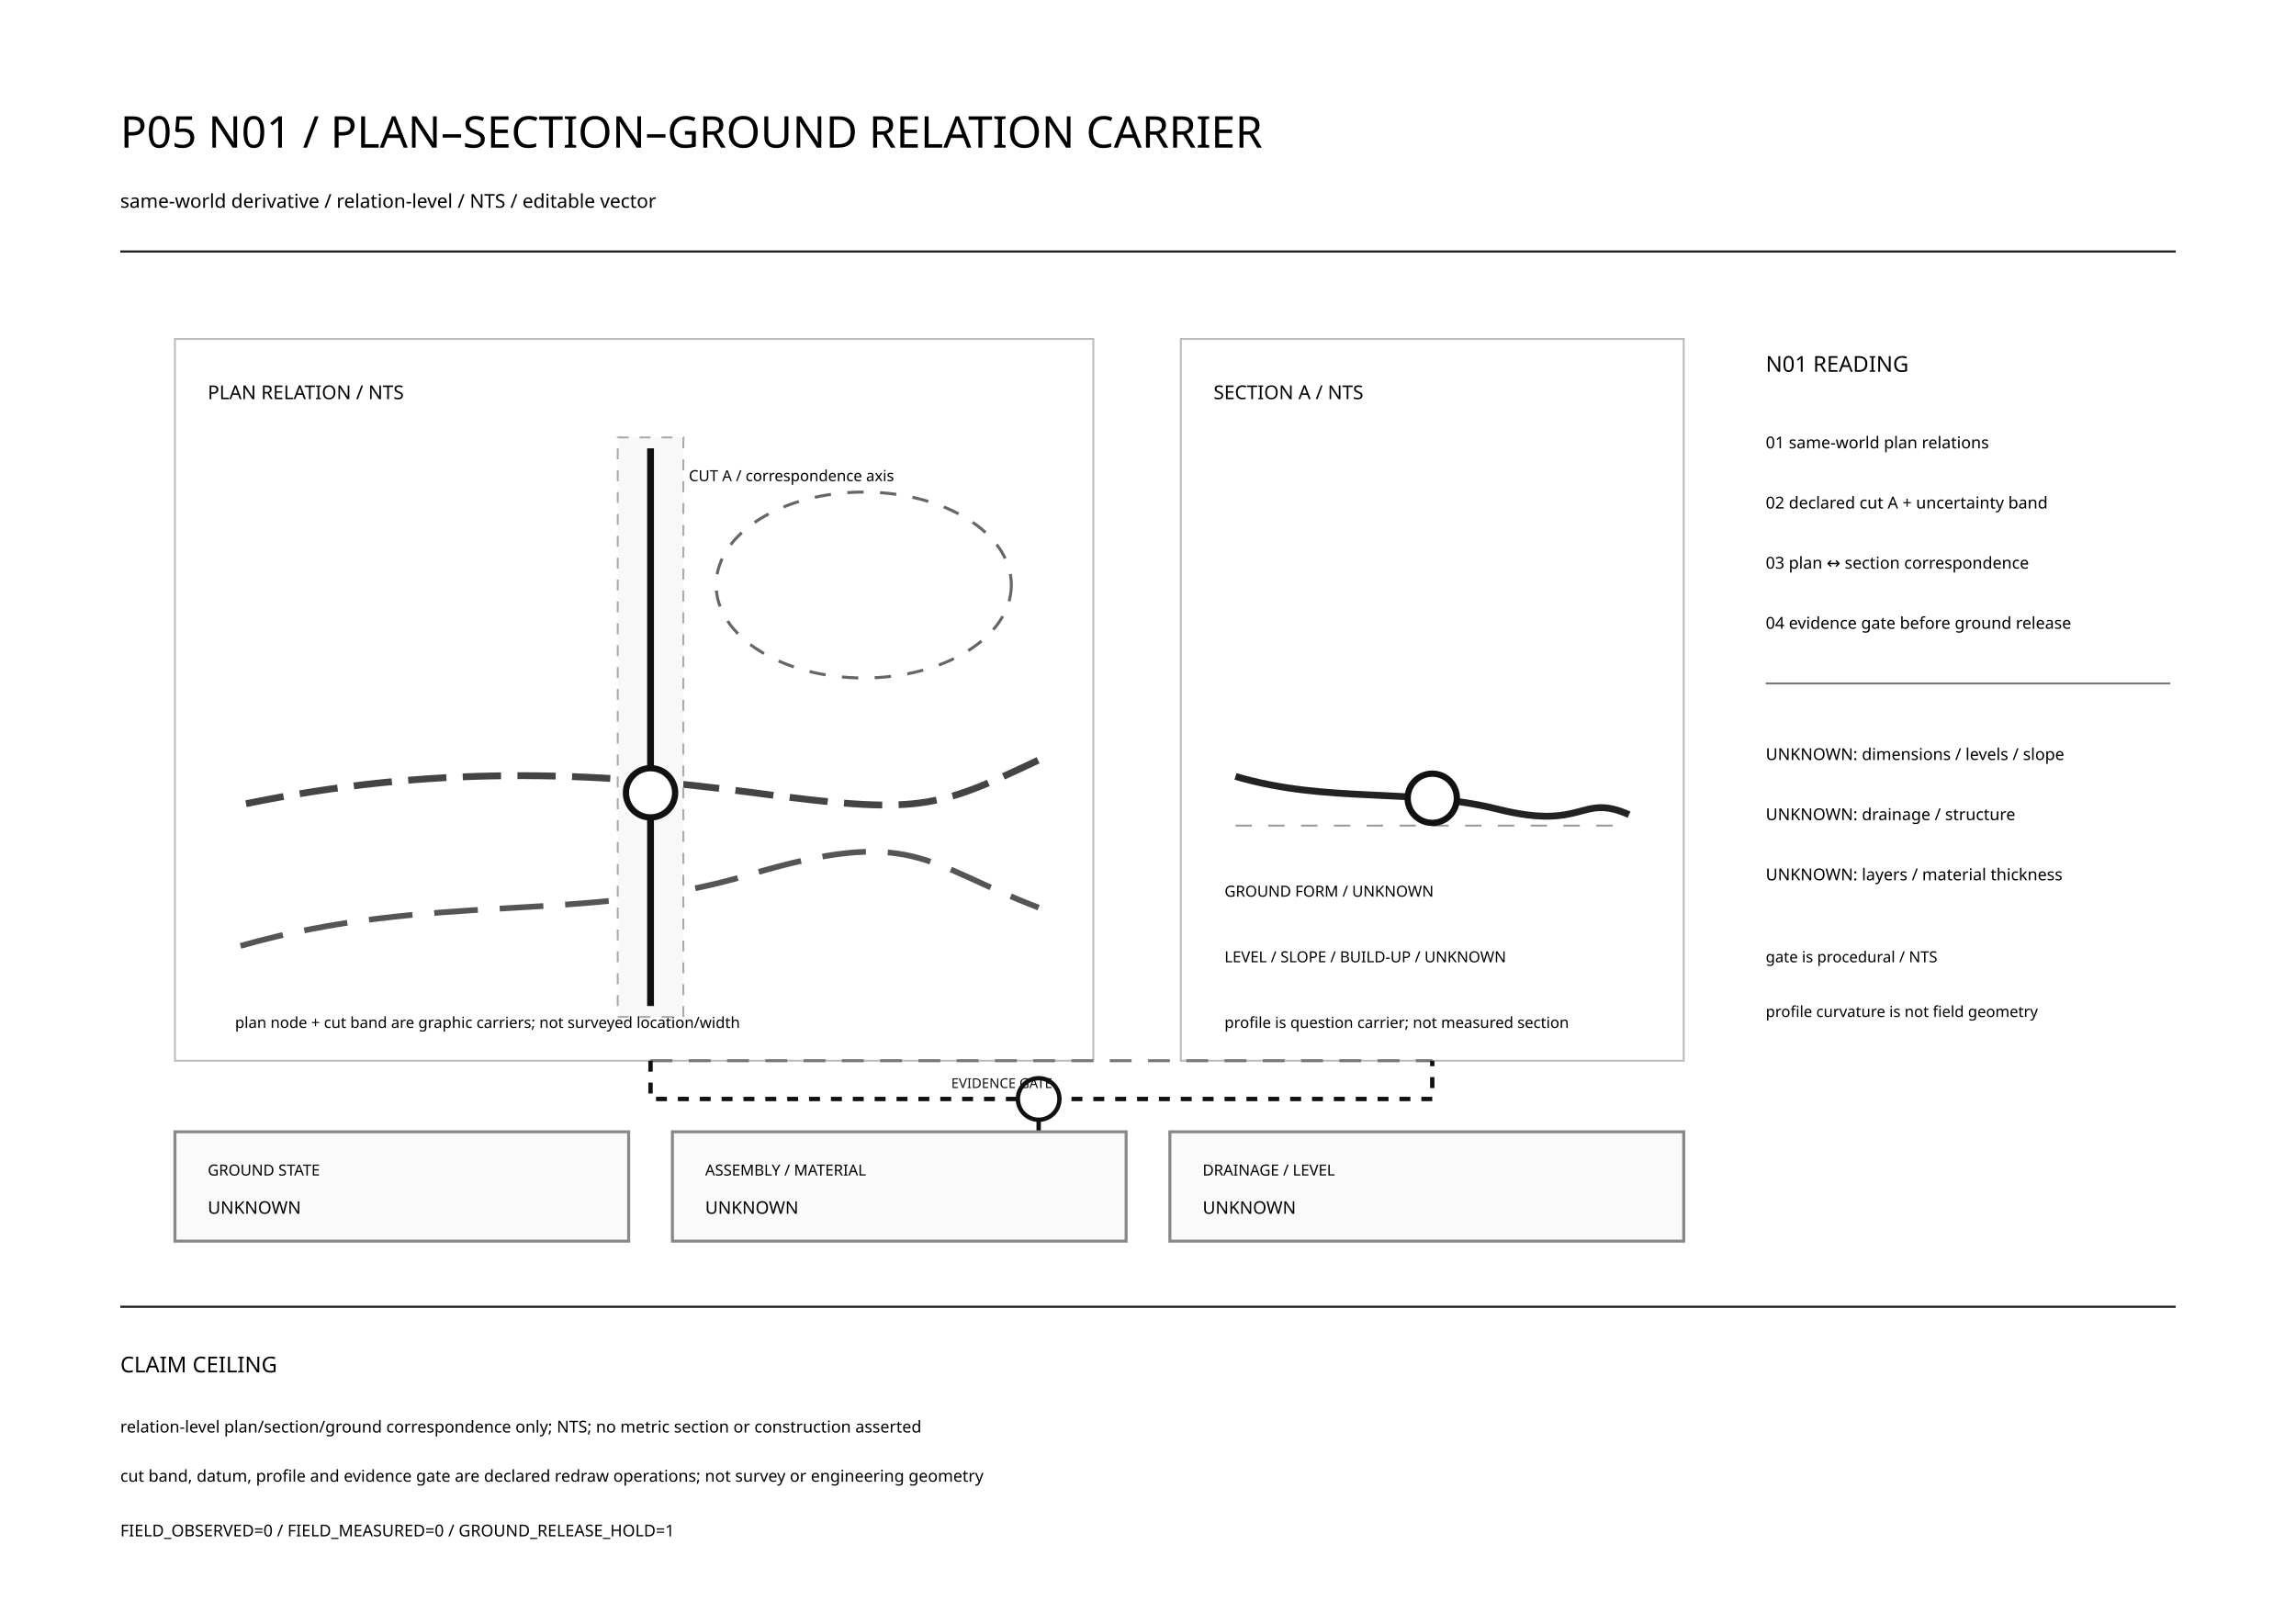
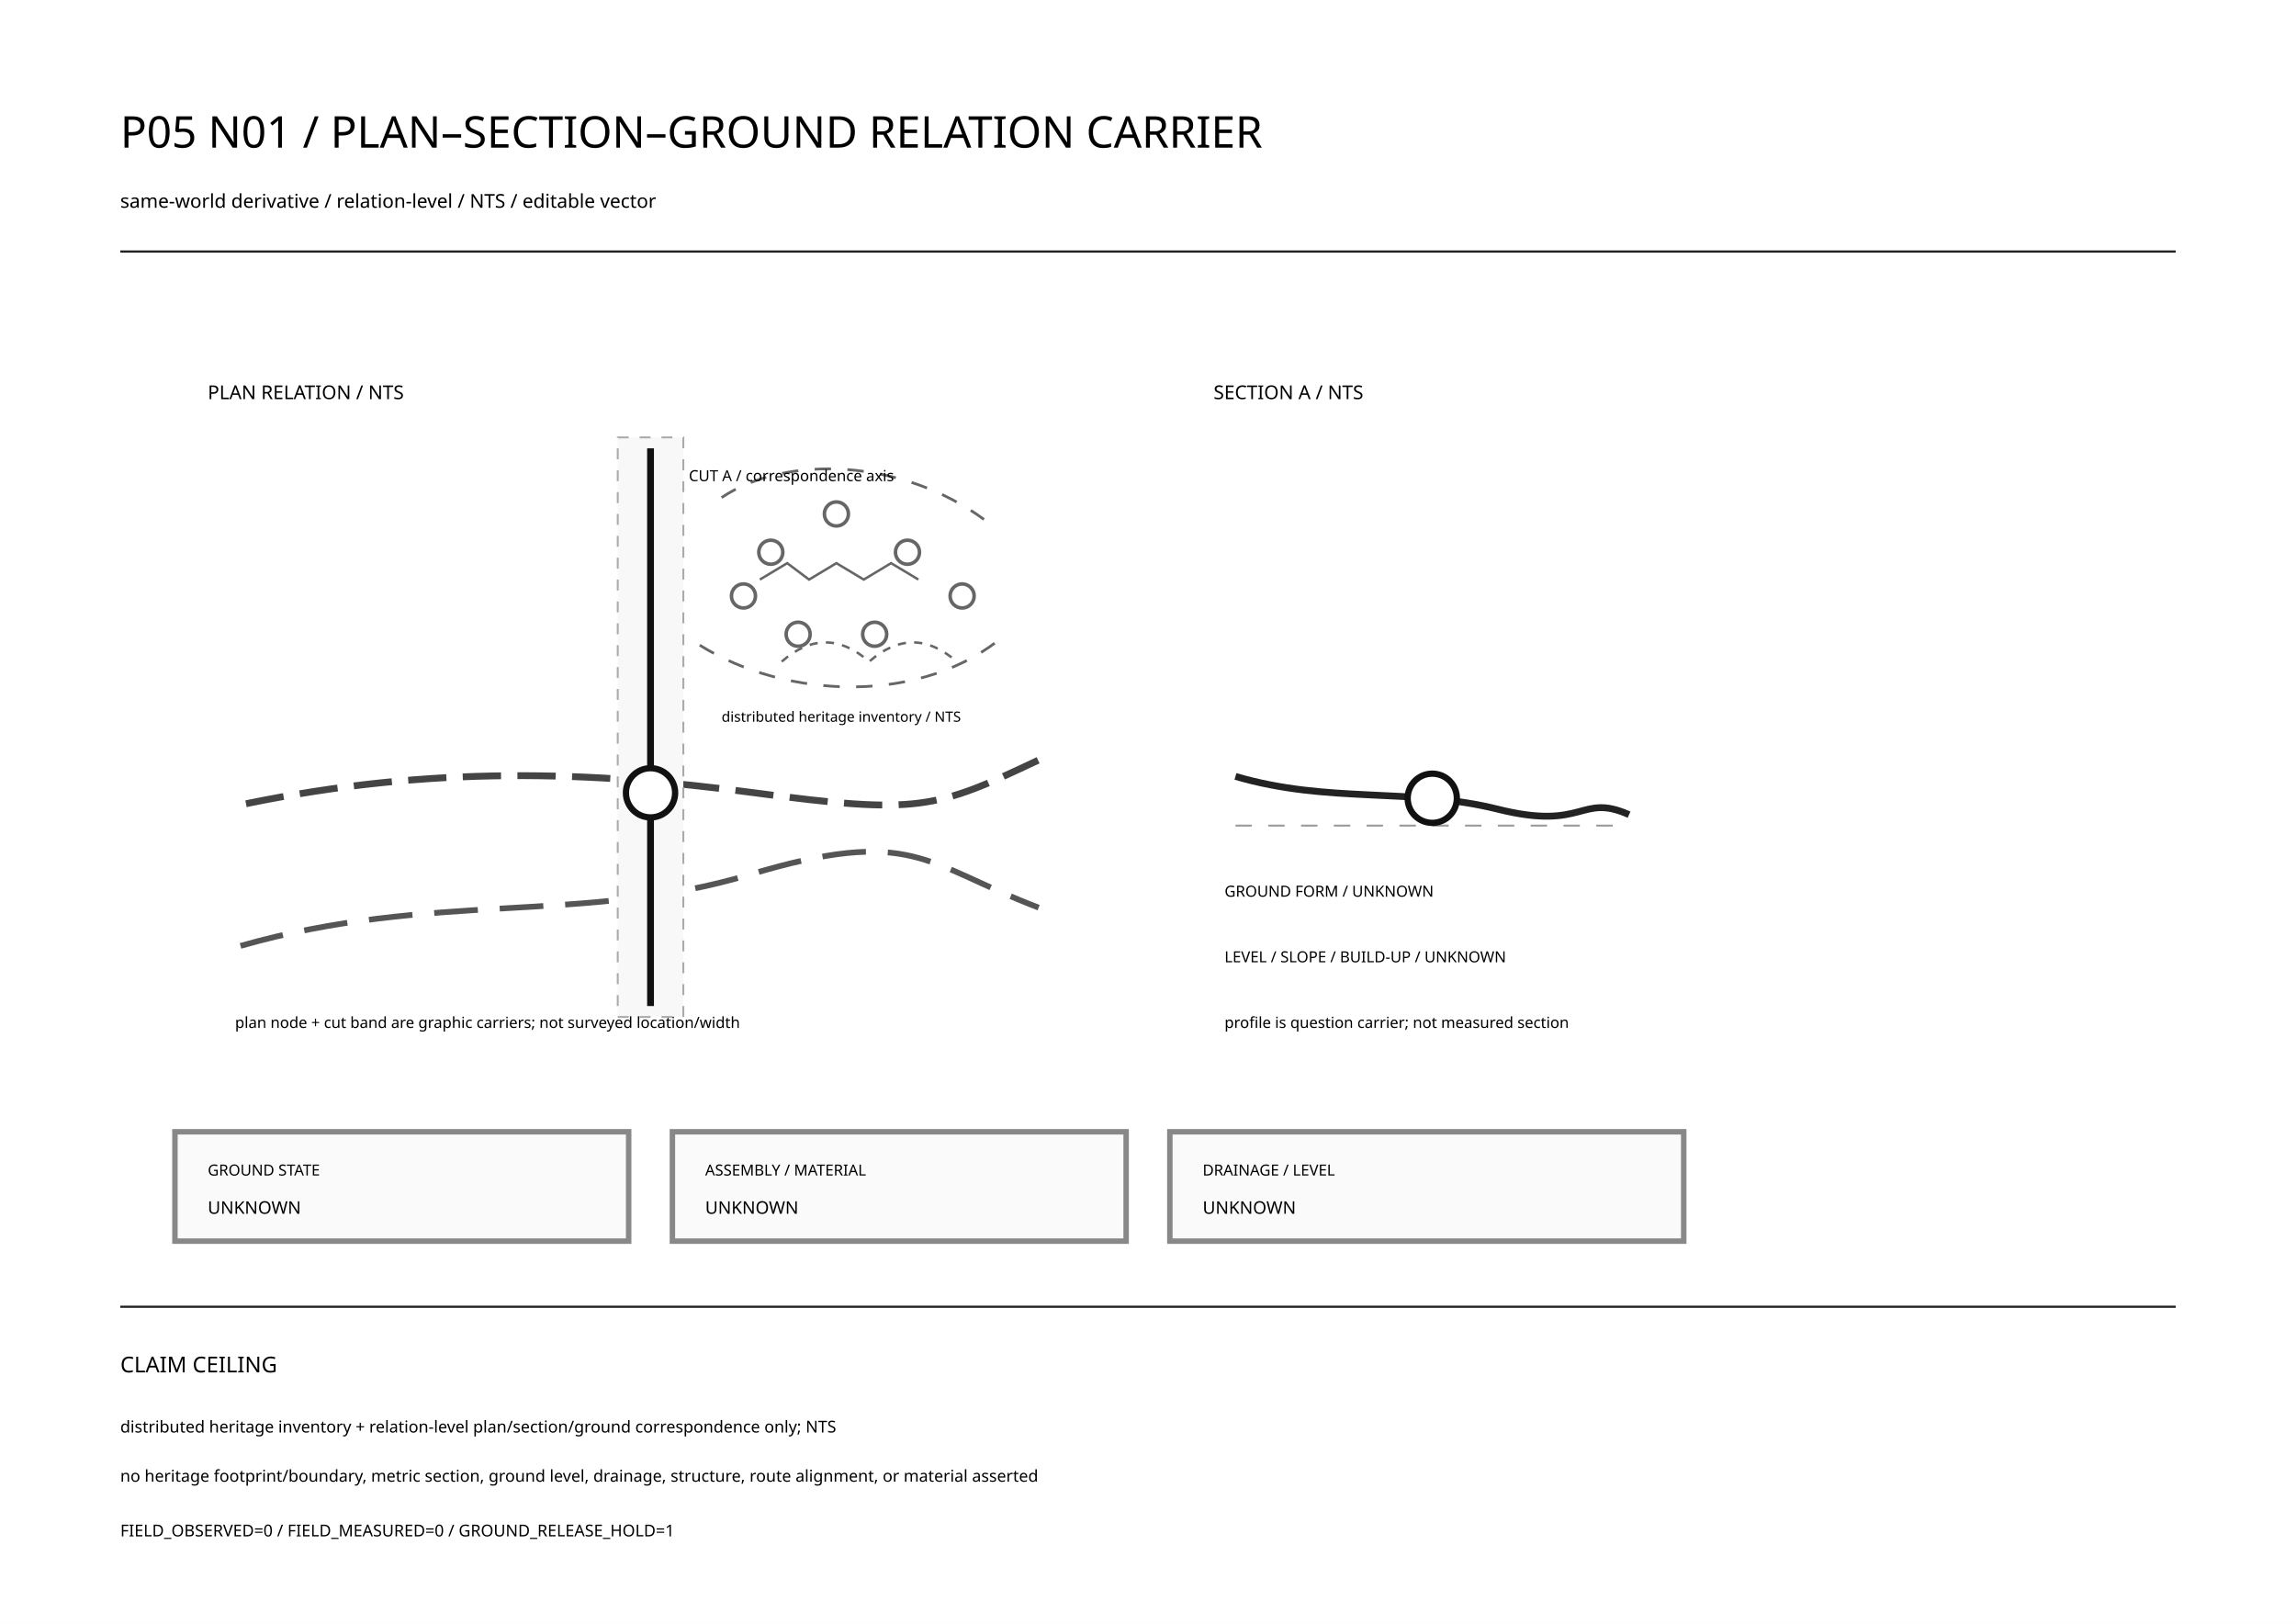
<svg xmlns="http://www.w3.org/2000/svg" width="420mm" height="297mm" viewBox="0 0 420 297">
  <rect width="420" height="297" fill="#fff" />
  <g id="L00-FRAME" font-family="sans-serif">
    <text x="22" y="27" font-size="8">P05 N01 / PLAN–SECTION–GROUND RELATION CARRIER</text>
    <text x="22" y="38" font-size="3.5">same-world derivative / relation-level / NTS / editable vector</text>
    <line x1="22" y1="46" x2="398" y2="46" stroke="#222" stroke-width="0.4" />
  </g>
-   <g id="L08-FIELDS" fill="none" stroke="#bbb" stroke-width="0.35">
-     <rect x="32" y="62" width="168" height="132" />
-     <rect x="216" y="62" width="92" height="132" />
-   </g>
  <g id="L10-PLAN" font-family="sans-serif">
    <text x="38" y="73" font-size="3.5">PLAN RELATION / NTS</text>
    <path id="REL-ROUTE-PRIMARY-01" d="M45 147 C79 140 108 141 138 145 S171 148 190 139" fill="none" stroke="#444" stroke-width="1.25" stroke-dasharray="7 3" />
    <path id="REL-WATER-01" d="M44 173 C79 163 107 169 137 160 S169 158 190 166" fill="none" stroke="#555" stroke-width="1.05" stroke-dasharray="8 4" />
-     <ellipse id="REL-CLUSTER-01" cx="158" cy="107" rx="27" ry="17" fill="none" stroke="#666" stroke-width="0.55" stroke-dasharray="3 3" />
+     <g id="N01-HERITAGE-FABRIC-NTS" fill="none" stroke="#666">
+       <path id="N01-HERITAGE-FABRIC-EXTENT-NTS" d="M132 91 C144 83 165 84 180 95 M128 118 C144 128 169 129 184 116" stroke-width="0.5" stroke-dasharray="3 3" />
+       <g id="N01-PROTECTED-UNITS-NTS" stroke-width="0.65">
+         <circle cx="141" cy="101" r="2.2" />
+         <circle cx="153" cy="94" r="2.2" />
+         <circle cx="166" cy="101" r="2.2" />
+         <circle cx="176" cy="109" r="2.2" />
+         <circle cx="160" cy="116" r="2.2" />
+         <circle cx="146" cy="116" r="2.2" />
+         <circle cx="136" cy="109" r="2.2" />
+       </g>
+       <path id="N01-ANCIENT-RESIDENCE-FABRIC-NTS" d="M139 106 l5 -3 l4 3 l5 -3 l5 3 l5 -3 l5 3" stroke-width="0.45" />
+       <path id="N01-LANE-WELL-TREE-FABRIC-NTS" d="M143 121 q8 -7 16 0 q8 -7 16 0" stroke-width="0.45" stroke-dasharray="1.5 1.5" />
+     </g>
    <rect id="N01-CUT-UNCERTAINTY" x="113" y="80" width="12" height="106" fill="#f8f8f8" stroke="#aaa" stroke-width="0.35" stroke-dasharray="2 2" />
    <line id="N01-CUT-A" x1="119" y1="82" x2="119" y2="184" stroke="#111" stroke-width="1.25" />
    <circle id="N01-PLAN-NODE" cx="119" cy="145" r="4.5" fill="#fff" stroke="#111" stroke-width="1.15" />
    <text x="126" y="88" font-size="2.8">CUT A / correspondence axis</text>
+     <text x="132" y="132" font-size="2.6">distributed heritage inventory / NTS</text>
    <text x="43" y="188" font-size="2.8">plan node + cut band are graphic carriers; not surveyed location/width</text>
  </g>
  <g id="L15-SECTION" font-family="sans-serif">
    <text x="222" y="73" font-size="3.5">SECTION A / NTS</text>
    <line id="N01-SECTION-DATUM" x1="226" y1="151" x2="298" y2="151" stroke="#999" stroke-width="0.35" stroke-dasharray="3 3" />
    <path id="N01-GROUND-QUESTION" d="M226 142 C243 147 258 144 274 148 S289 145 298 149" fill="none" stroke="#222" stroke-width="1.25" />
    <circle id="N01-SECTION-CORRESPONDENCE" cx="262" cy="146" r="4.5" fill="#fff" stroke="#111" stroke-width="1.15" />
-     <line id="N01-PLAN-SECTION-LINK" x1="119" y1="194" x2="262" y2="194" stroke="#777" stroke-width="0.55" stroke-dasharray="4 3" />
    <text x="224" y="164" font-size="2.8">GROUND FORM / UNKNOWN</text>
    <text x="224" y="176" font-size="2.8">LEVEL / SLOPE / BUILD-UP / UNKNOWN</text>
    <text x="224" y="188" font-size="2.8">profile is question carrier; not measured section</text>
  </g>
-   <g id="L18-EVIDENCE-GATE" font-family="sans-serif" fill="none">
-     <path id="N01-CORRESPONDENCE-GATE" d="M119 194 L119 201 L262 201 L262 194" stroke="#111" stroke-width="0.8" stroke-dasharray="2 2" />
-     <circle id="N01-EVIDENCE-GATE" cx="190" cy="201" r="3.8" fill="#fff" stroke="#111" stroke-width="0.8" />
-     <text x="174" y="199" font-size="2.5" fill="#111">EVIDENCE GATE</text>
-     <path id="N01-GROUND-RELEASE-LINK" d="M190 205 L190 207" stroke="#111" stroke-width="0.8" stroke-dasharray="2 2" />
-   </g>
  <g id="L20-STATE" font-family="sans-serif">
-     <rect id="N01-GROUND-STATE" x="32" y="207" width="83" height="20" fill="#fafafa" stroke="#888" stroke-width="0.55" />
+     <rect x="32" y="207" width="83" height="20" fill="#fafafa" stroke="#888" />
    <text x="38" y="215" font-size="2.8">GROUND STATE</text>
    <text x="38" y="222" font-size="3.2">UNKNOWN</text>
-     <rect id="N01-ASSEMBLY-STATE" x="123" y="207" width="83" height="20" fill="#fafafa" stroke="#888" stroke-width="0.55" />
+     <rect x="123" y="207" width="83" height="20" fill="#fafafa" stroke="#888" />
    <text x="129" y="215" font-size="2.8">ASSEMBLY / MATERIAL</text>
    <text x="129" y="222" font-size="3.2">UNKNOWN</text>
-     <rect id="N01-DRAINAGE-STATE" x="214" y="207" width="94" height="20" fill="#fafafa" stroke="#888" stroke-width="0.55" />
+     <rect x="214" y="207" width="94" height="20" fill="#fafafa" stroke="#888" />
    <text x="220" y="215" font-size="2.8">DRAINAGE / LEVEL</text>
    <text x="220" y="222" font-size="3.2">UNKNOWN</text>
-   </g>
-   <g id="L30-READING" font-family="sans-serif">
-     <text x="323" y="68" font-size="4">N01 READING</text>
-     <text x="323" y="82" font-size="3">01 same-world plan relations</text>
-     <text x="323" y="93" font-size="3">02 declared cut A + uncertainty band</text>
-     <text x="323" y="104" font-size="3">03 plan ↔ section correspondence</text>
-     <text x="323" y="115" font-size="3">04 evidence gate before ground release</text>
-     <line x1="323" y1="125" x2="397" y2="125" stroke="#777" stroke-width="0.35" />
-     <text x="323" y="139" font-size="3">UNKNOWN: dimensions / levels / slope</text>
-     <text x="323" y="150" font-size="3">UNKNOWN: drainage / structure</text>
-     <text x="323" y="161" font-size="3">UNKNOWN: layers / material thickness</text>
-     <text x="323" y="176" font-size="2.8">gate is procedural / NTS</text>
-     <text x="323" y="186" font-size="2.8">profile curvature is not field geometry</text>
  </g>
  <g id="L40-CLAIM" font-family="sans-serif">
    <line x1="22" y1="239" x2="398" y2="239" stroke="#222" stroke-width="0.4" />
    <text x="22" y="251" font-size="4">CLAIM CEILING</text>
-     <text x="22" y="262" font-size="3">relation-level plan/section/ground correspondence only; NTS; no metric section or construction asserted</text>
-     <text x="22" y="271" font-size="3">cut band, datum, profile and evidence gate are declared redraw operations; not survey or engineering geometry</text>
+     <text x="22" y="262" font-size="3">distributed heritage inventory + relation-level plan/section/ground correspondence only; NTS</text>
+     <text x="22" y="271" font-size="3">no heritage footprint/boundary, metric section, ground level, drainage, structure, route alignment, or material asserted</text>
    <text x="22" y="281" font-size="3">FIELD_OBSERVED=0 / FIELD_MEASURED=0 / GROUND_RELEASE_HOLD=1</text>
  </g>
</svg>
